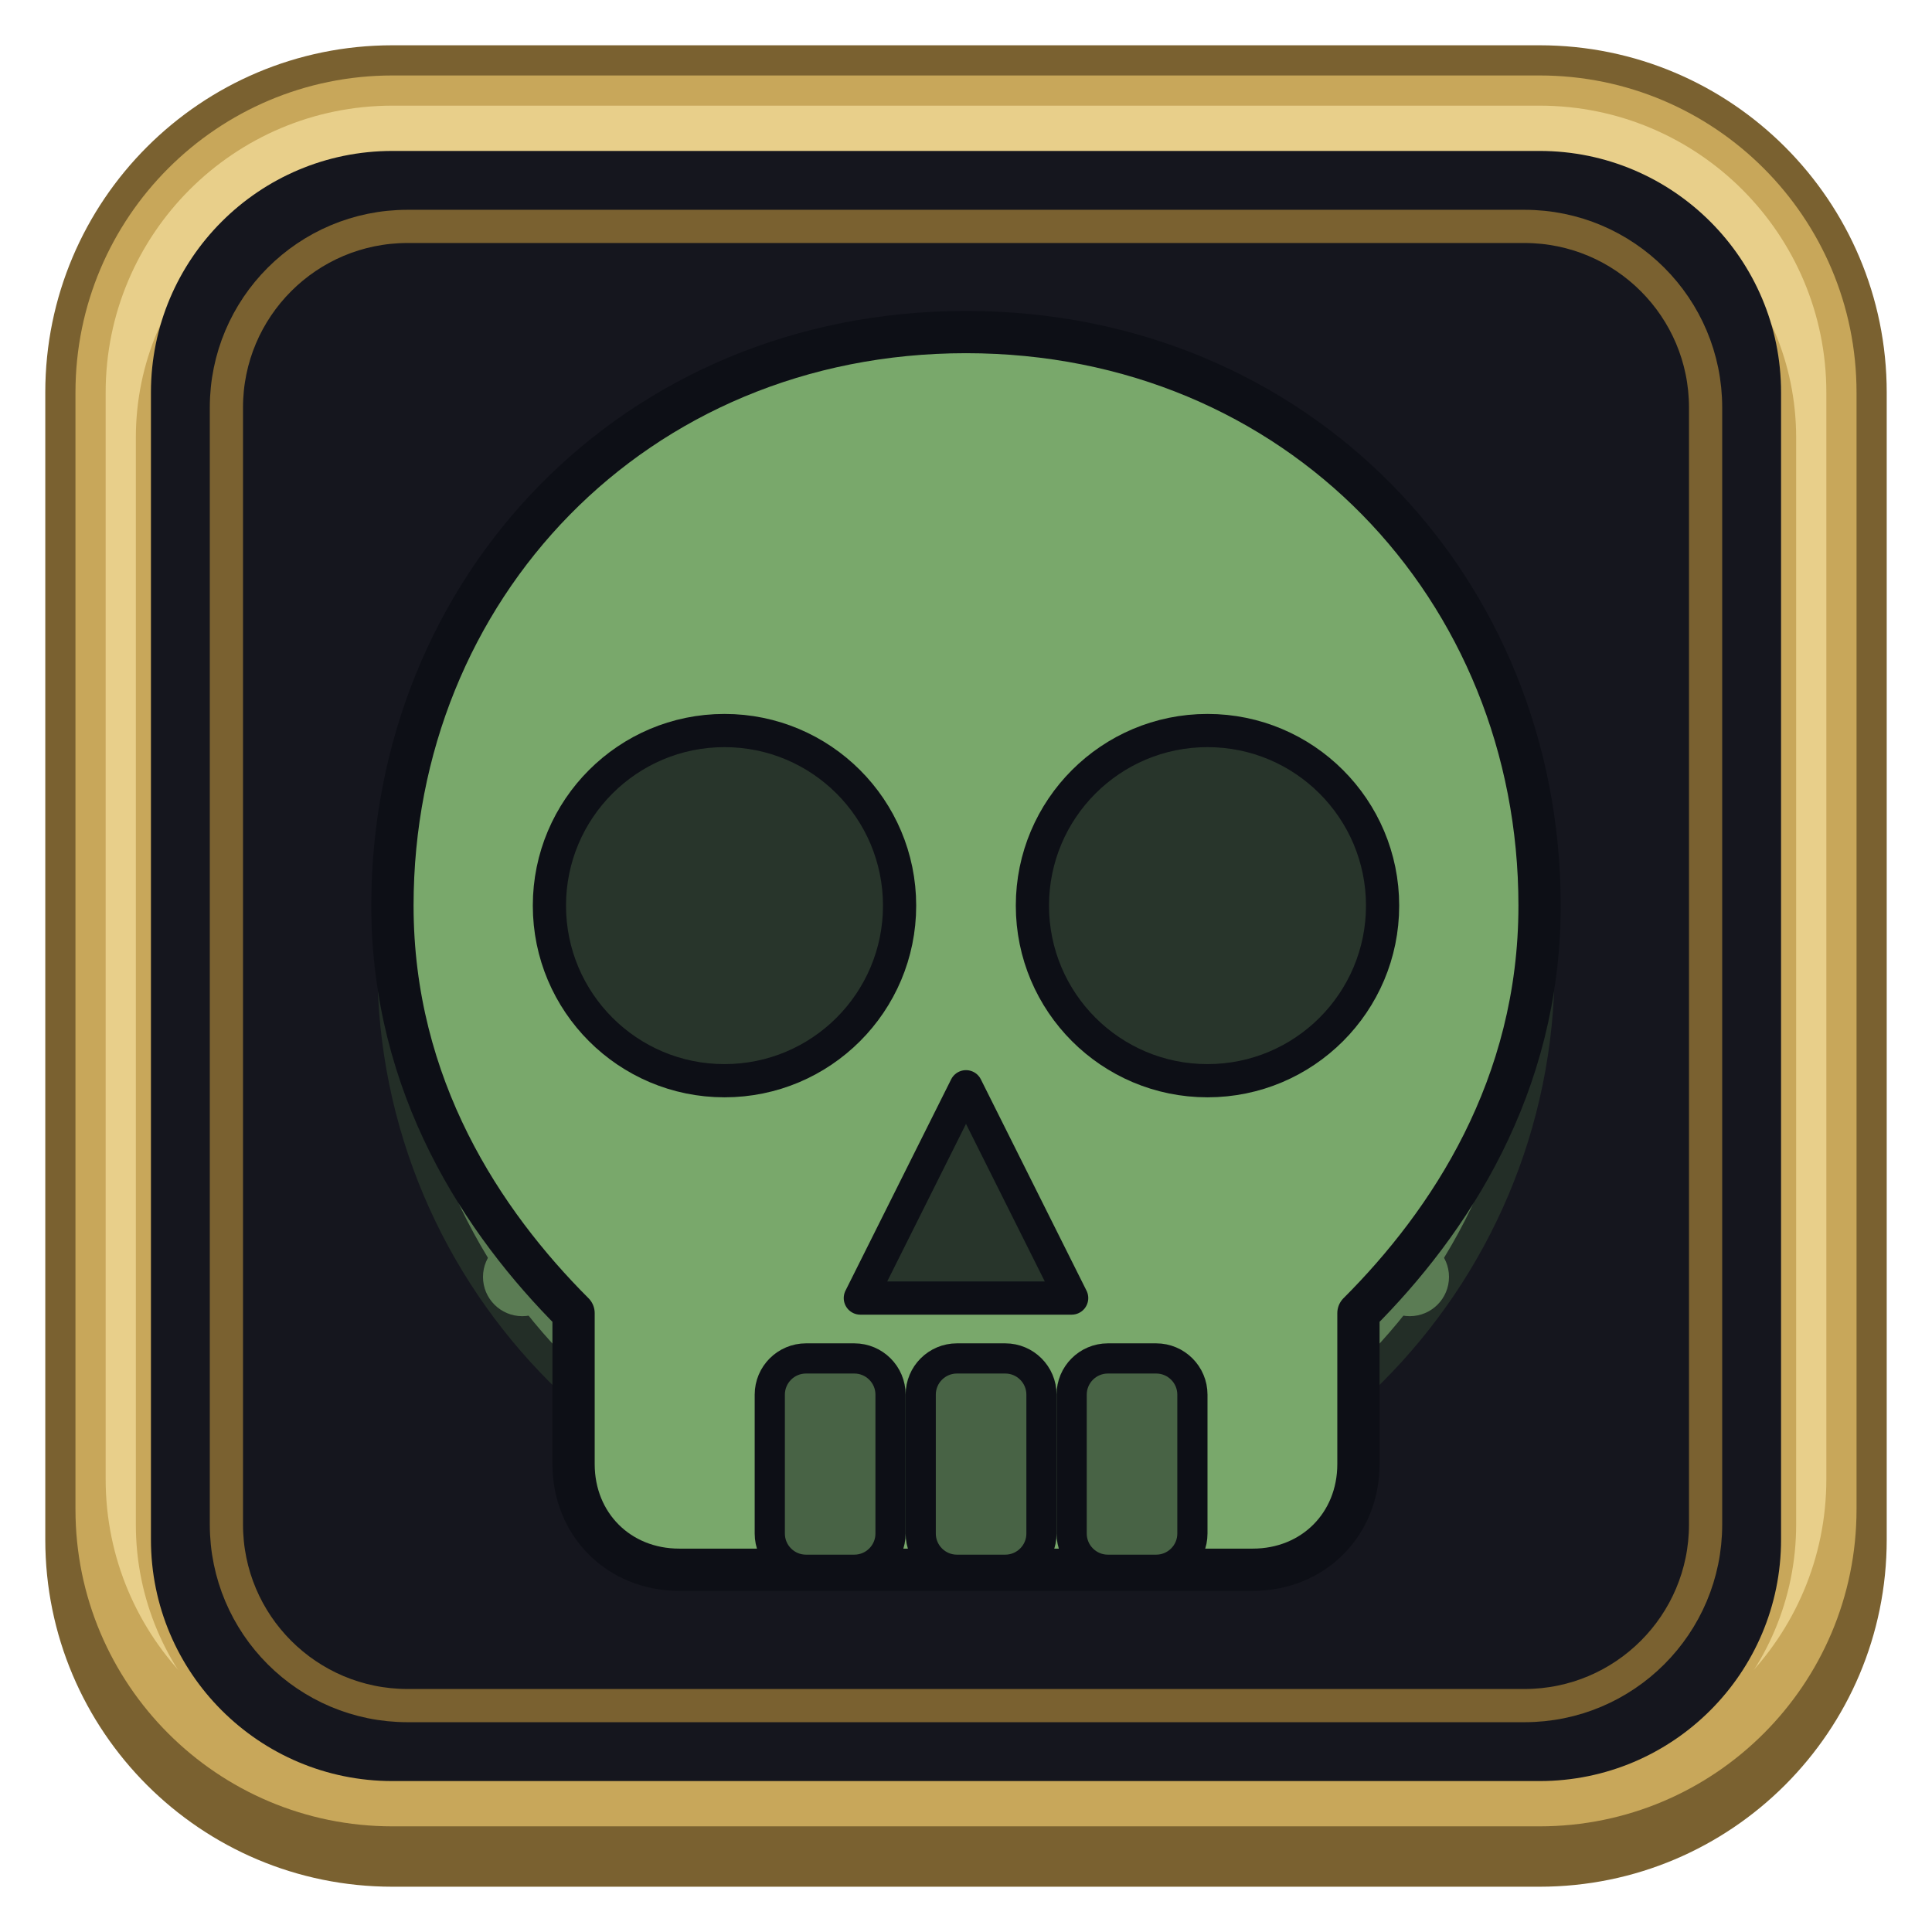
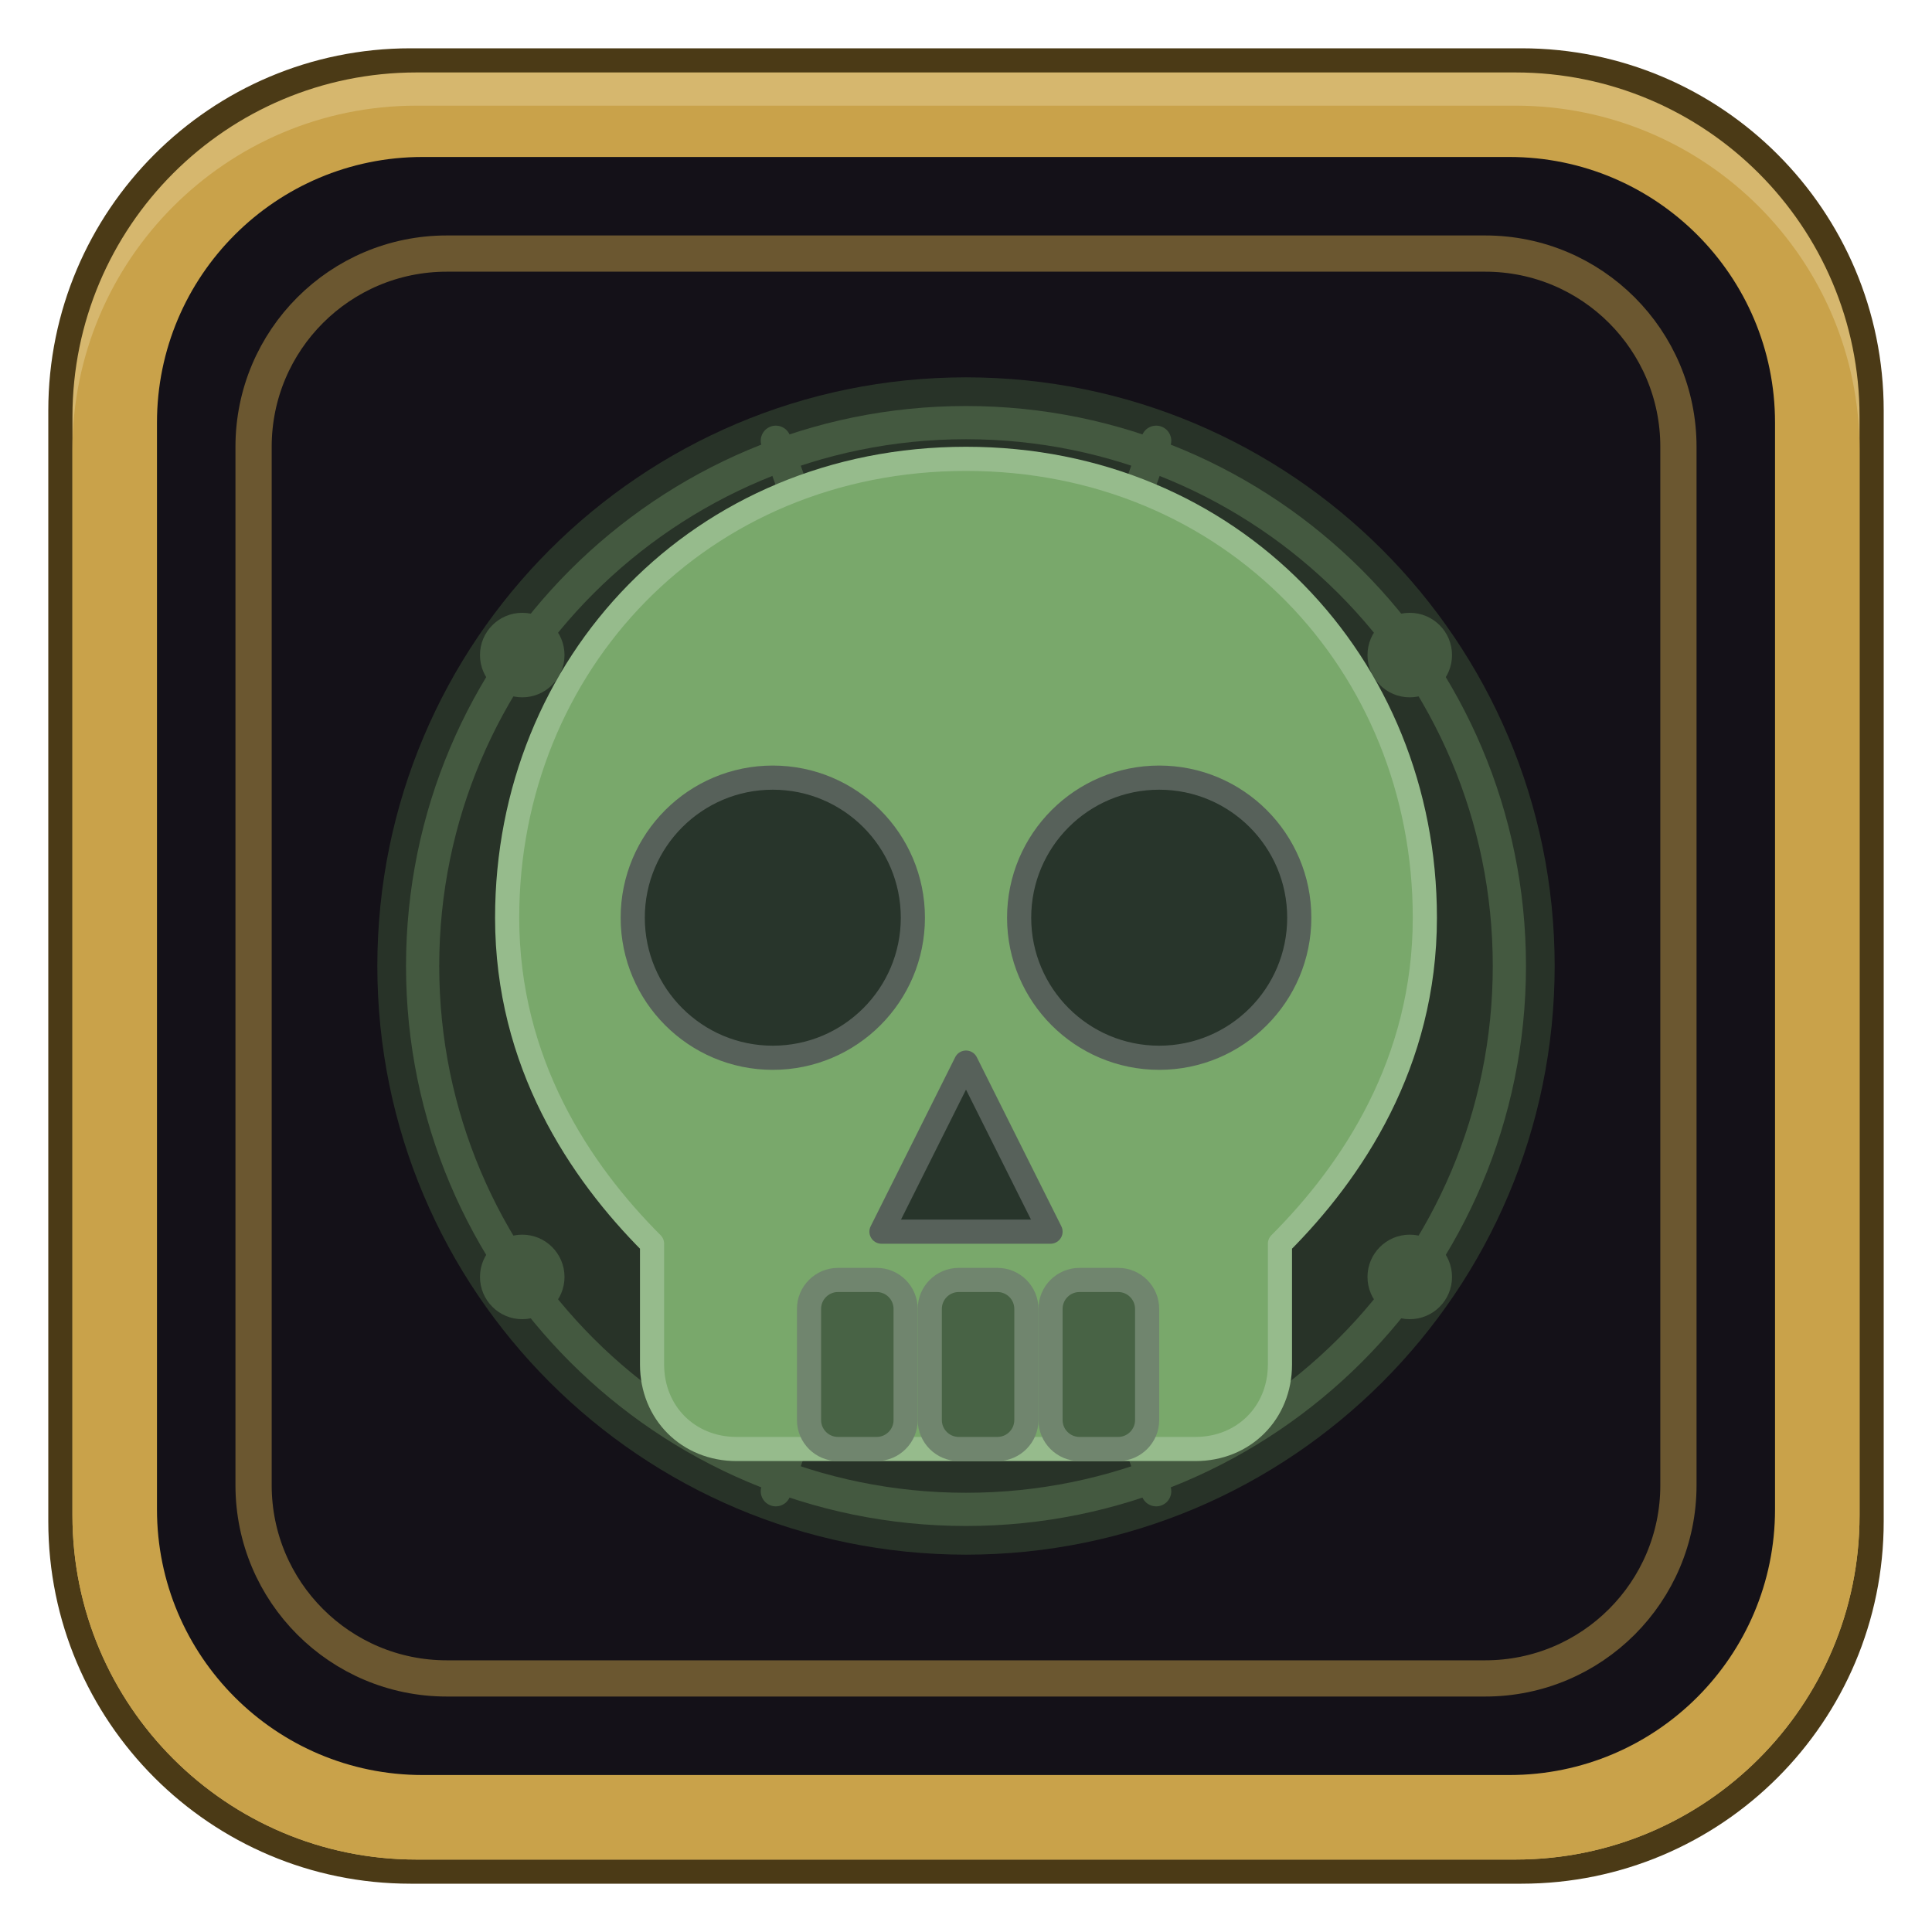
<svg xmlns="http://www.w3.org/2000/svg" width="64" height="64" viewBox="0 0 64 64">
-   <rect x="1.5" y="1.5" width="61.0" height="61.0" rx="11.5" fill="#7a6130" />
-   <rect x="2.5" y="2.5" width="59.0" height="58.0" rx="10.5" fill="#c8a75a" />
-   <rect x="3.5" y="3.5" width="57.0" height="55.0" rx="9.5" fill="#e8cf8a" />
-   <rect x="4.5" y="5.5" width="55.0" height="54.0" rx="9.0" fill="#c8a75a" />
-   <rect x="5.0" y="5.0" width="54.0" height="54.0" rx="8.0" fill="#15161e" />
-   <rect x="7.5" y="7.5" width="49.0" height="49.0" rx="6.0" fill="none" stroke="#7a6130" stroke-width="1.1" stroke-linejoin="round" />
-   <circle cx="32.0" cy="32.0" r="19.5" fill="#232e27" />
-   <circle cx="32.0" cy="32.0" r="18.0" fill="none" stroke="#5b7c54" stroke-width="1.1" stroke-linejoin="round" />
-   <circle cx="17.3" cy="21.7" r="1.3" fill="#5b7c54" />
-   <circle cx="46.7" cy="21.7" r="1.3" fill="#5b7c54" />
-   <circle cx="46.7" cy="42.3" r="1.3" fill="#5b7c54" />
-   <circle cx="17.3" cy="42.3" r="1.3" fill="#5b7c54" />
-   <path d="M32 11 C43 11 51 19.5 51 30 C51 36 48 40.5 45 43.5 L45 48.5 C45 50.5 43.5 52 41.5 52 L22.5 52 C20.5 52 19 50.5 19 48.5 L19 43.5 C16 40.5 13 36 13 30 C13 19.5 21 11 32 11z" fill="#79a86b" stroke="#0d0f16" stroke-width="1.4" stroke-linejoin="round" />
-   <circle cx="24.0" cy="30.0" r="5.8" fill="#28352b" stroke="#0d0f16" stroke-width="1.1" stroke-linejoin="round" />
-   <circle cx="40.0" cy="30.0" r="5.8" fill="#28352b" stroke="#0d0f16" stroke-width="1.1" stroke-linejoin="round" />
-   <polygon points="32.0,36.0 35.5,43.0 28.5,43.0" fill="#28352b" stroke="#0d0f16" stroke-width="1.1" stroke-linejoin="round" />
-   <rect x="25.5" y="45.0" width="4.0" height="7.0" rx="1.2" fill="#486345" stroke="#0d0f16" stroke-width="1.0" stroke-linejoin="round" />
-   <rect x="30.5" y="45.0" width="4.0" height="7.0" rx="1.2" fill="#486345" stroke="#0d0f16" stroke-width="1.0" stroke-linejoin="round" />
-   <rect x="35.5" y="45.0" width="4.0" height="7.0" rx="1.2" fill="#486345" stroke="#0d0f16" stroke-width="1.0" stroke-linejoin="round" />
+   <rect x="1.6" y="1.6" width="60.8" height="60.8" rx="12.0" fill="#4b3a16" />
+   <rect x="2.4" y="2.4" width="59.2" height="59.2" rx="11.4" fill="#d6b76e" />
+   <rect x="2.4" y="3.5" width="59.2" height="58.1" rx="11.4" fill="#c9a24a" />
+   <rect x="5.2" y="5.2" width="53.6" height="53.6" rx="8.8" fill="#141118" />
+   <rect x="8.4" y="8.4" width="47.2" height="47.2" rx="6.4" fill="none" stroke="#6b5730" stroke-width="1.2" stroke-linejoin="round" />
+   <circle cx="32.0" cy="32.0" r="19.5" fill="#283328" />
+   <circle cx="32.0" cy="32.0" r="18.0" fill="none" stroke="#445940" stroke-width="1.1" stroke-linejoin="round" />
+   <circle cx="17.3" cy="21.7" r="1.4" fill="#445940" />
+   <circle cx="46.7" cy="21.7" r="1.4" fill="#445940" />
+   <circle cx="46.7" cy="42.3" r="1.4" fill="#445940" />
+   <circle cx="17.3" cy="42.3" r="1.4" fill="#445940" />
+   <path d="M26.7 17.4 L25.7 14.6" fill="none" stroke="#445940" stroke-width="1.0" stroke-linecap="round" stroke-linejoin="round" />
+   <path d="M37.3 17.4 L38.3 14.6" fill="none" stroke="#445940" stroke-width="1.0" stroke-linecap="round" stroke-linejoin="round" />
+   <path d="M37.3 46.6 L38.3 49.4" fill="none" stroke="#445940" stroke-width="1.0" stroke-linecap="round" stroke-linejoin="round" />
+   <path d="M26.7 46.6 L25.7 49.4" fill="none" stroke="#445940" stroke-width="1.0" stroke-linecap="round" stroke-linejoin="round" />
+   <g transform="translate(32 32) scale(0.80) translate(-32 -32)">
+     <path d="M32 11 C43 11 51 19.5 51 30 C51 36 48 40.5 45 43.5 L45 48.5 C45 50.5 43.5 52 41.5 52 L22.5 52 C20.5 52 19 50.5 19 48.5 L19 43.5 C16 40.5 13 36 13 30 C13 19.5 21 11 32 11z" fill="#79a86b" stroke="#96bb8c" stroke-width="1.0" stroke-linejoin="round" />
+     <circle cx="24.0" cy="30.0" r="5.8" fill="#28352b" stroke="#57615a" stroke-width="1.0" stroke-linejoin="round" />
+     <circle cx="40.0" cy="30.0" r="5.8" fill="#28352b" stroke="#57615a" stroke-width="1.0" stroke-linejoin="round" />
+     <polygon points="32.0,36.0 35.5,43.0 28.5,43.0" fill="#28352b" stroke="#57615a" stroke-width="1.0" stroke-linejoin="round" />
+     <rect x="25.5" y="45.0" width="4.0" height="7.0" rx="1.2" fill="#486345" stroke="#70856e" stroke-width="1.0" stroke-linejoin="round" />
+     <rect x="30.5" y="45.0" width="4.0" height="7.0" rx="1.2" fill="#486345" stroke="#70856e" stroke-width="1.0" stroke-linejoin="round" />
+     <rect x="35.5" y="45.0" width="4.0" height="7.0" rx="1.2" fill="#486345" stroke="#70856e" stroke-width="1.0" stroke-linejoin="round" />
+   </g>
</svg>
